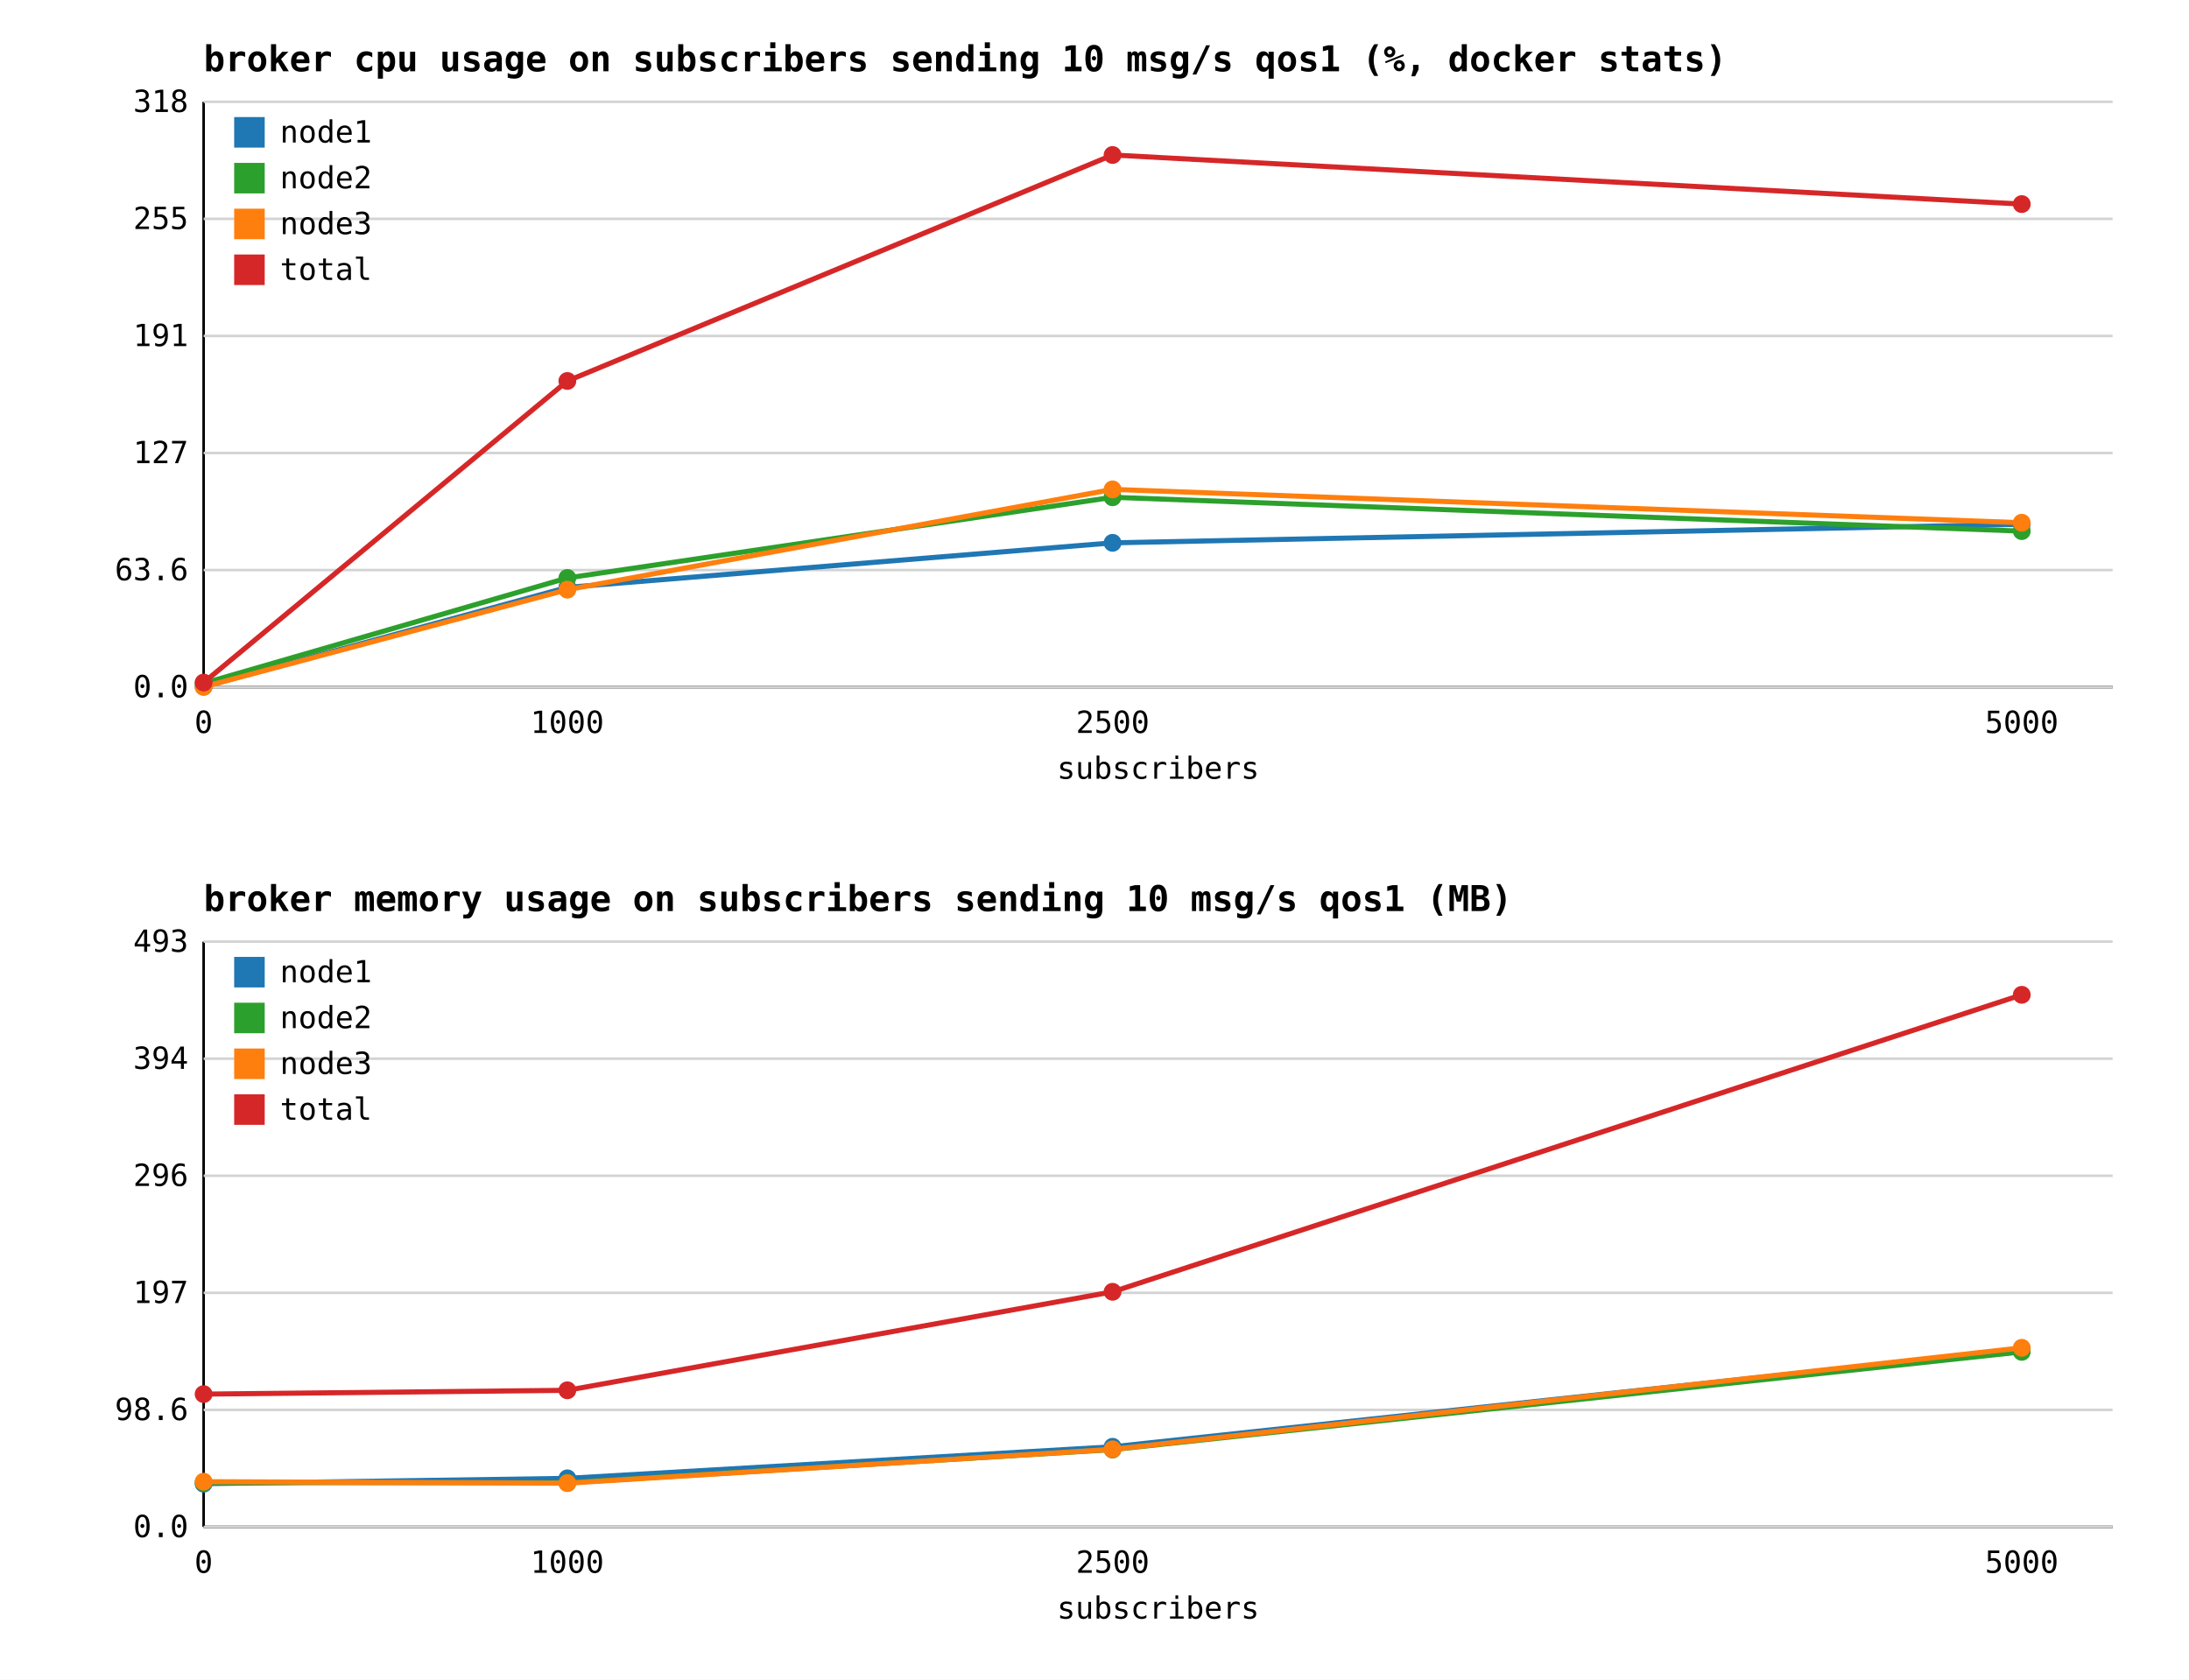
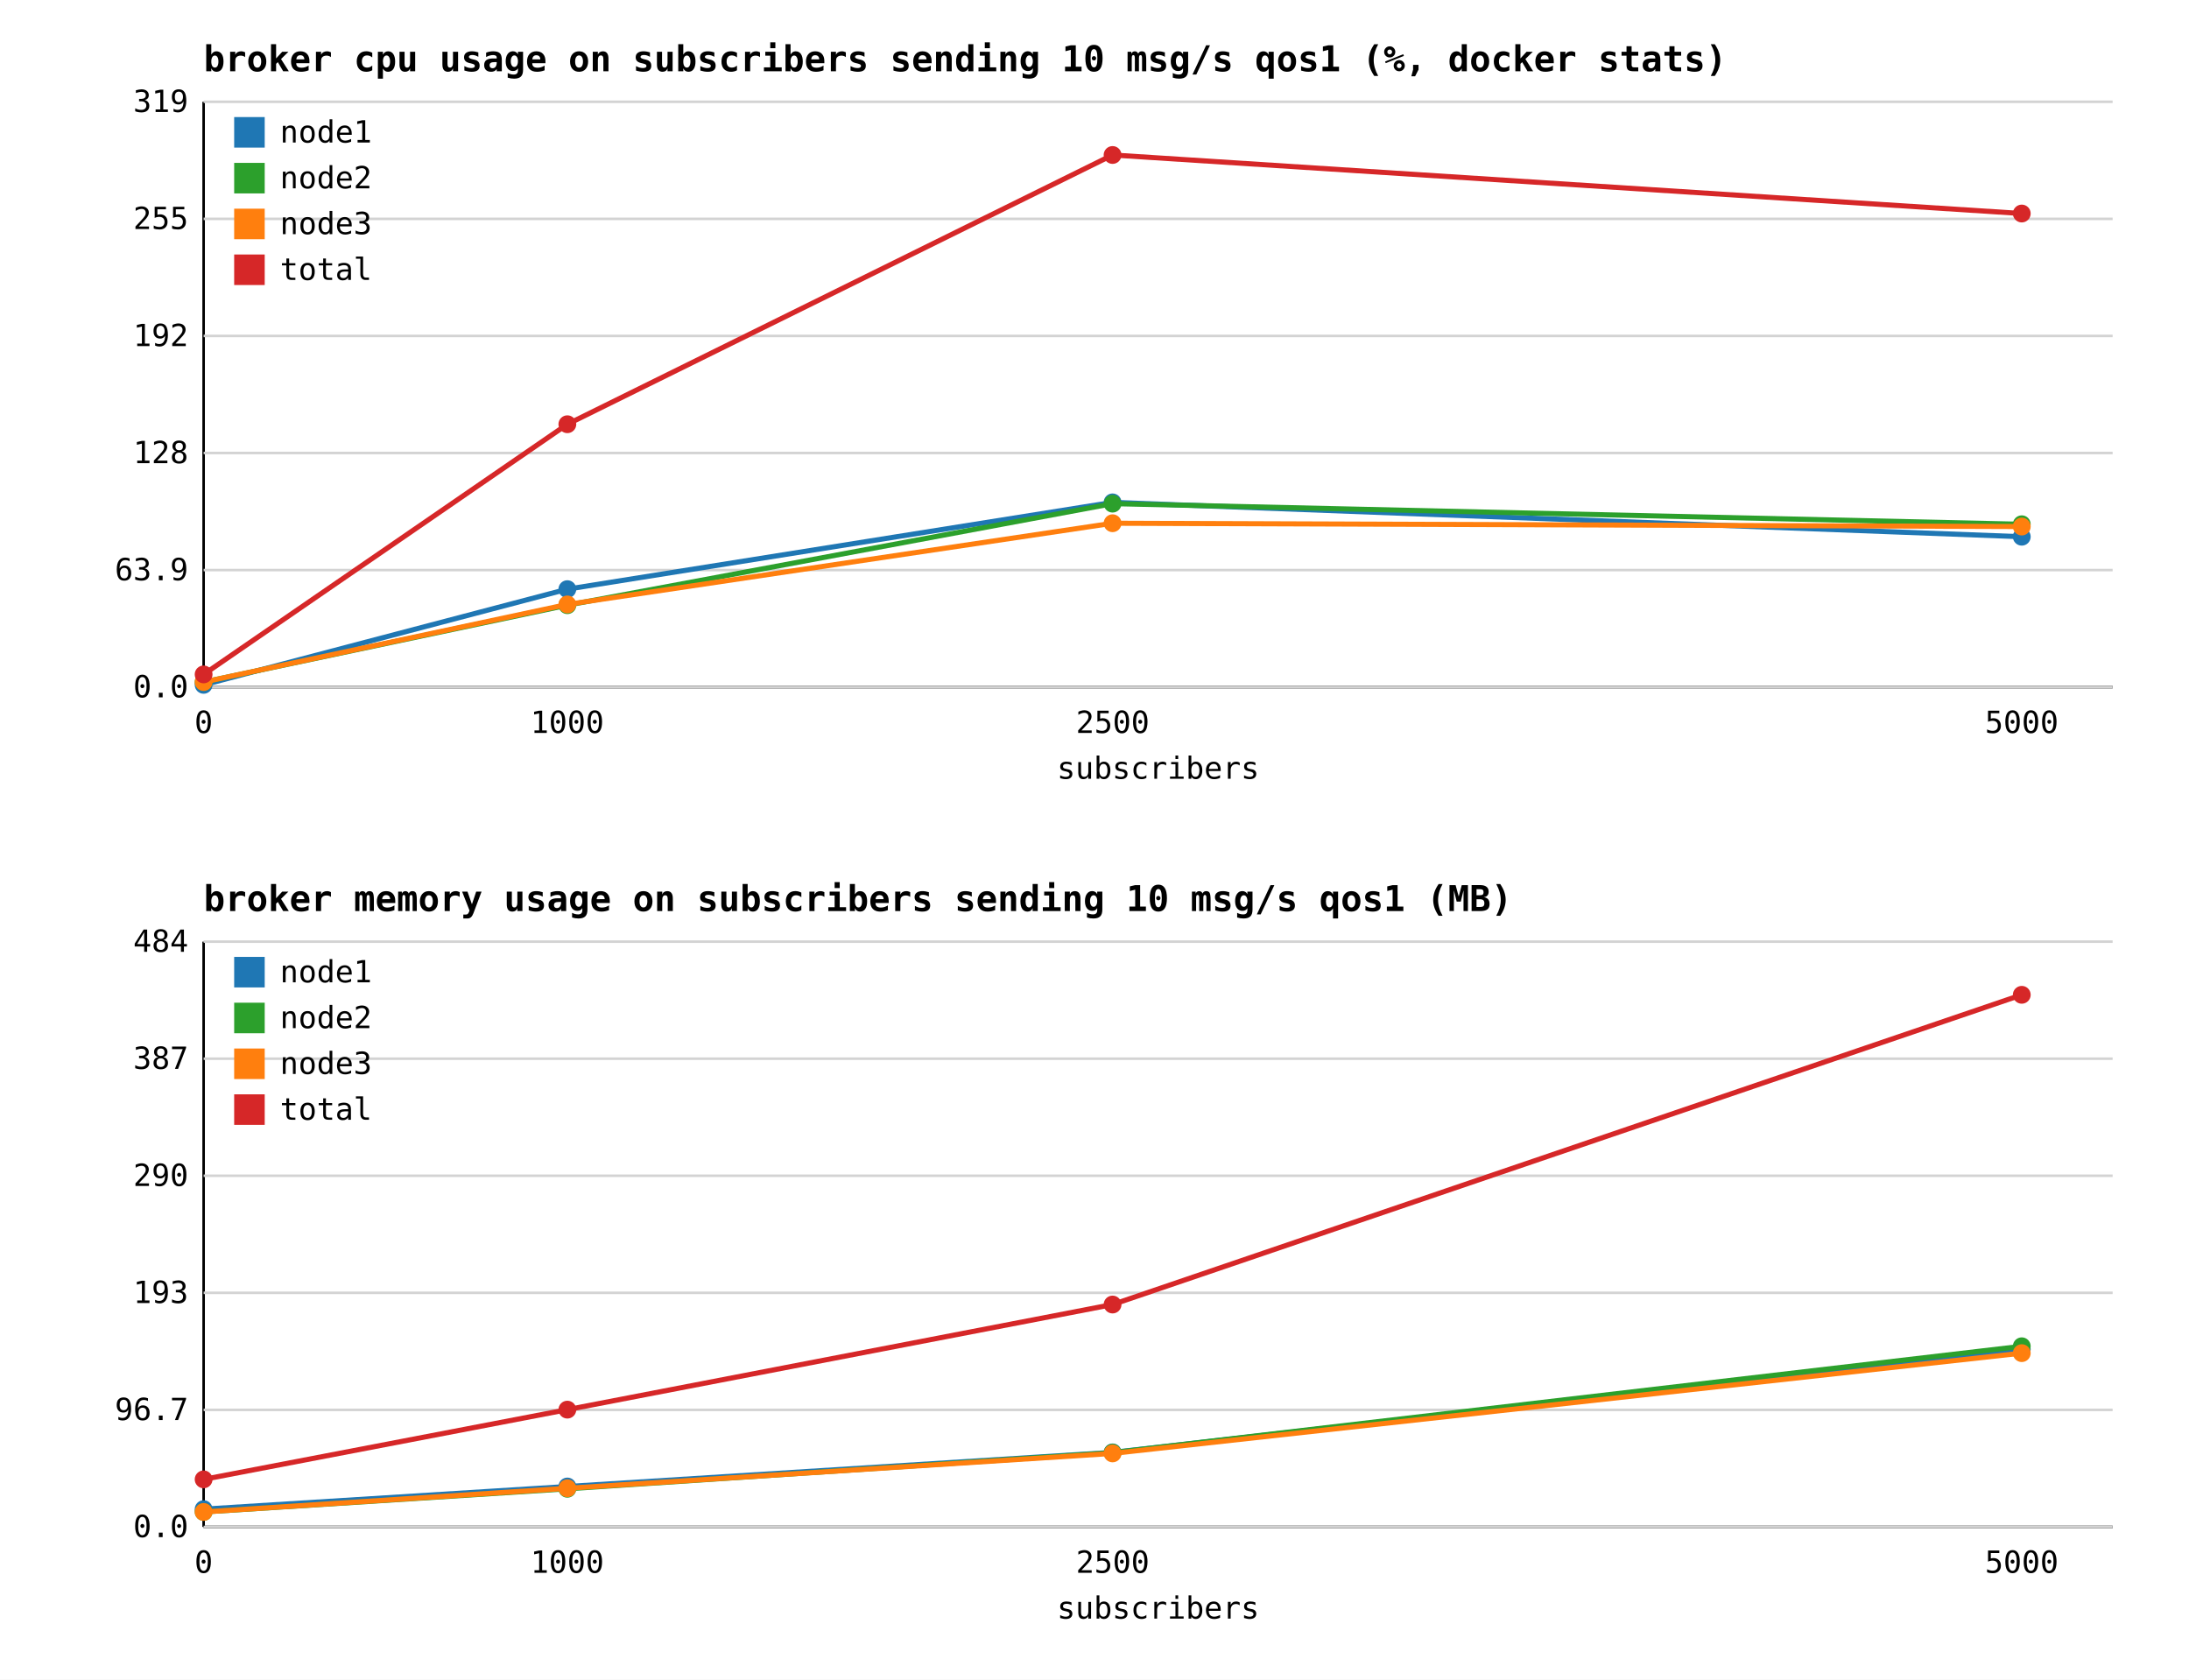
<svg xmlns="http://www.w3.org/2000/svg" width="860" height="660" viewBox="0 0 860 660" font-family="monospace" font-size="12">
  <rect width="860" height="660" fill="white" />
  <text x="80" y="28" font-size="14" font-weight="bold">broker cpu usage on subscribers sending 10 msg/s qos1 (%, docker stats)</text>
  <line x1="80" y1="270" x2="830" y2="270" stroke="black" />
  <line x1="80" y1="40" x2="80" y2="270" stroke="black" />
  <line x1="80" y1="270" x2="830" y2="270" stroke="lightgray" />
  <text x="74" y="274" text-anchor="end">0.0</text>
  <line x1="80" y1="224" x2="830" y2="224" stroke="lightgray" />
-   <text x="74" y="228" text-anchor="end">63.6</text>
+   <text x="74" y="228" text-anchor="end">63.9</text>
  <line x1="80" y1="178" x2="830" y2="178" stroke="lightgray" />
-   <text x="74" y="182" text-anchor="end">127</text>
+   <text x="74" y="182" text-anchor="end">128</text>
  <line x1="80" y1="132" x2="830" y2="132" stroke="lightgray" />
-   <text x="74" y="136" text-anchor="end">191</text>
+   <text x="74" y="136" text-anchor="end">192</text>
  <line x1="80" y1="86" x2="830" y2="86" stroke="lightgray" />
  <text x="74" y="90" text-anchor="end">255</text>
  <line x1="80" y1="40" x2="830" y2="40" stroke="lightgray" />
-   <text x="74" y="44" text-anchor="end">318</text>
+   <text x="74" y="44" text-anchor="end">319</text>
  <text x="80" y="288" text-anchor="middle">0</text>
  <text x="222.857" y="288" text-anchor="middle">1000</text>
  <text x="437.143" y="288" text-anchor="middle">2500</text>
  <text x="794.286" y="288" text-anchor="middle">5000</text>
  <text x="455" y="306" text-anchor="middle">subscribers</text>
-   <polyline points="80.0,269.8 222.9,230.8 437.1,213.3 794.3,206.0" fill="none" stroke="#1f77b4" stroke-width="2" />
-   <circle cx="80.0" cy="269.8" r="3.5" fill="#1f77b4" />
-   <circle cx="222.9" cy="230.8" r="3.5" fill="#1f77b4" />
-   <circle cx="437.1" cy="213.3" r="3.5" fill="#1f77b4" />
-   <circle cx="794.3" cy="206.0" r="3.5" fill="#1f77b4" />
+   <polyline points="80.0,269.1 222.9,231.5 437.1,197.4 794.3,210.9" fill="none" stroke="#1f77b4" stroke-width="2" />
+   <circle cx="80.0" cy="269.1" r="3.5" fill="#1f77b4" />
+   <circle cx="222.9" cy="231.5" r="3.5" fill="#1f77b4" />
+   <circle cx="437.1" cy="197.4" r="3.5" fill="#1f77b4" />
+   <circle cx="794.3" cy="210.9" r="3.5" fill="#1f77b4" />
  <rect x="92" y="46" width="12" height="12" fill="#1f77b4" />
  <text x="110" y="56">node1</text>
-   <polyline points="80.0,268.5 222.9,227.1 437.1,195.4 794.3,208.7" fill="none" stroke="#2ca02c" stroke-width="2" />
-   <circle cx="80.0" cy="268.5" r="3.5" fill="#2ca02c" />
-   <circle cx="222.9" cy="227.1" r="3.5" fill="#2ca02c" />
-   <circle cx="437.1" cy="195.4" r="3.5" fill="#2ca02c" />
-   <circle cx="794.3" cy="208.7" r="3.5" fill="#2ca02c" />
+   <polyline points="80.0,268.0 222.9,237.8 437.1,197.9 794.3,206.0" fill="none" stroke="#2ca02c" stroke-width="2" />
+   <circle cx="80.0" cy="268.0" r="3.5" fill="#2ca02c" />
+   <circle cx="222.9" cy="237.8" r="3.5" fill="#2ca02c" />
+   <circle cx="437.1" cy="197.9" r="3.5" fill="#2ca02c" />
+   <circle cx="794.3" cy="206.0" r="3.5" fill="#2ca02c" />
  <rect x="92" y="64" width="12" height="12" fill="#2ca02c" />
  <text x="110" y="74">node2</text>
-   <polyline points="80.0,269.9 222.9,231.7 437.1,192.3 794.3,205.4" fill="none" stroke="#ff7f0e" stroke-width="2" />
-   <circle cx="80.0" cy="269.9" r="3.5" fill="#ff7f0e" />
-   <circle cx="222.9" cy="231.7" r="3.5" fill="#ff7f0e" />
-   <circle cx="437.1" cy="192.3" r="3.5" fill="#ff7f0e" />
-   <circle cx="794.3" cy="205.4" r="3.5" fill="#ff7f0e" />
+   <polyline points="80.0,268.0 222.9,237.5 437.1,205.6 794.3,206.9" fill="none" stroke="#ff7f0e" stroke-width="2" />
+   <circle cx="80.0" cy="268.0" r="3.5" fill="#ff7f0e" />
+   <circle cx="222.9" cy="237.5" r="3.5" fill="#ff7f0e" />
+   <circle cx="437.1" cy="205.6" r="3.5" fill="#ff7f0e" />
+   <circle cx="794.3" cy="206.9" r="3.5" fill="#ff7f0e" />
  <rect x="92" y="82" width="12" height="12" fill="#ff7f0e" />
  <text x="110" y="92">node3</text>
-   <polyline points="80.0,268.2 222.9,149.7 437.1,60.9 794.3,80.2" fill="none" stroke="#d62728" stroke-width="2" />
-   <circle cx="80.0" cy="268.2" r="3.5" fill="#d62728" />
-   <circle cx="222.9" cy="149.7" r="3.5" fill="#d62728" />
+   <polyline points="80.0,265.0 222.9,166.7 437.1,60.9 794.3,83.9" fill="none" stroke="#d62728" stroke-width="2" />
+   <circle cx="80.0" cy="265.0" r="3.5" fill="#d62728" />
+   <circle cx="222.9" cy="166.7" r="3.5" fill="#d62728" />
  <circle cx="437.1" cy="60.9" r="3.5" fill="#d62728" />
-   <circle cx="794.3" cy="80.2" r="3.5" fill="#d62728" />
+   <circle cx="794.3" cy="83.9" r="3.5" fill="#d62728" />
  <rect x="92" y="100" width="12" height="12" fill="#d62728" />
  <text x="110" y="110">total</text>
  <text x="80" y="358" font-size="14" font-weight="bold">broker memory usage on subscribers sending 10 msg/s qos1 (MB)</text>
  <line x1="80" y1="600" x2="830" y2="600" stroke="black" />
  <line x1="80" y1="370" x2="80" y2="600" stroke="black" />
  <line x1="80" y1="600" x2="830" y2="600" stroke="lightgray" />
  <text x="74" y="604" text-anchor="end">0.0</text>
  <line x1="80" y1="554" x2="830" y2="554" stroke="lightgray" />
-   <text x="74" y="558" text-anchor="end">98.6</text>
+   <text x="74" y="558" text-anchor="end">96.7</text>
  <line x1="80" y1="508" x2="830" y2="508" stroke="lightgray" />
-   <text x="74" y="512" text-anchor="end">197</text>
+   <text x="74" y="512" text-anchor="end">193</text>
  <line x1="80" y1="462" x2="830" y2="462" stroke="lightgray" />
-   <text x="74" y="466" text-anchor="end">296</text>
+   <text x="74" y="466" text-anchor="end">290</text>
  <line x1="80" y1="416" x2="830" y2="416" stroke="lightgray" />
-   <text x="74" y="420" text-anchor="end">394</text>
+   <text x="74" y="420" text-anchor="end">387</text>
  <line x1="80" y1="370" x2="830" y2="370" stroke="lightgray" />
-   <text x="74" y="374" text-anchor="end">493</text>
+   <text x="74" y="374" text-anchor="end">484</text>
  <text x="80" y="618" text-anchor="middle">0</text>
  <text x="222.857" y="618" text-anchor="middle">1000</text>
  <text x="437.143" y="618" text-anchor="middle">2500</text>
  <text x="794.286" y="618" text-anchor="middle">5000</text>
  <text x="455" y="636" text-anchor="middle">subscribers</text>
-   <polyline points="80.0,583.0 222.9,580.9 437.1,568.5 794.3,530.2" fill="none" stroke="#1f77b4" stroke-width="2" />
-   <circle cx="80.0" cy="583.0" r="3.5" fill="#1f77b4" />
-   <circle cx="222.9" cy="580.9" r="3.5" fill="#1f77b4" />
-   <circle cx="437.1" cy="568.5" r="3.5" fill="#1f77b4" />
+   <polyline points="80.0,593.0 222.9,584.1 437.1,570.7 794.3,530.2" fill="none" stroke="#1f77b4" stroke-width="2" />
+   <circle cx="80.0" cy="593.0" r="3.5" fill="#1f77b4" />
+   <circle cx="222.9" cy="584.1" r="3.5" fill="#1f77b4" />
+   <circle cx="437.1" cy="570.7" r="3.5" fill="#1f77b4" />
  <circle cx="794.3" cy="530.2" r="3.5" fill="#1f77b4" />
  <rect x="92" y="376" width="12" height="12" fill="#1f77b4" />
  <text x="110" y="386">node1</text>
-   <polyline points="80.0,582.6 222.9,582.6 437.1,569.6 794.3,531.2" fill="none" stroke="#2ca02c" stroke-width="2" />
-   <circle cx="80.0" cy="582.6" r="3.5" fill="#2ca02c" />
-   <circle cx="222.9" cy="582.6" r="3.5" fill="#2ca02c" />
-   <circle cx="437.1" cy="569.6" r="3.5" fill="#2ca02c" />
-   <circle cx="794.3" cy="531.2" r="3.5" fill="#2ca02c" />
+   <polyline points="80.0,594.1 222.9,585.0 437.1,570.8 794.3,529.0" fill="none" stroke="#2ca02c" stroke-width="2" />
+   <circle cx="80.0" cy="594.1" r="3.5" fill="#2ca02c" />
+   <circle cx="222.9" cy="585.0" r="3.5" fill="#2ca02c" />
+   <circle cx="437.1" cy="570.8" r="3.5" fill="#2ca02c" />
+   <circle cx="794.3" cy="529.0" r="3.5" fill="#2ca02c" />
  <rect x="92" y="394" width="12" height="12" fill="#2ca02c" />
  <text x="110" y="404">node2</text>
-   <polyline points="80.0,582.2 222.9,582.8 437.1,569.5 794.3,529.6" fill="none" stroke="#ff7f0e" stroke-width="2" />
-   <circle cx="80.0" cy="582.2" r="3.5" fill="#ff7f0e" />
-   <circle cx="222.9" cy="582.8" r="3.5" fill="#ff7f0e" />
-   <circle cx="437.1" cy="569.5" r="3.5" fill="#ff7f0e" />
-   <circle cx="794.3" cy="529.6" r="3.5" fill="#ff7f0e" />
+   <polyline points="80.0,594.1 222.9,584.8 437.1,571.1 794.3,531.7" fill="none" stroke="#ff7f0e" stroke-width="2" />
+   <circle cx="80.0" cy="594.1" r="3.5" fill="#ff7f0e" />
+   <circle cx="222.9" cy="584.8" r="3.5" fill="#ff7f0e" />
+   <circle cx="437.1" cy="571.1" r="3.5" fill="#ff7f0e" />
+   <circle cx="794.3" cy="531.7" r="3.5" fill="#ff7f0e" />
  <rect x="92" y="412" width="12" height="12" fill="#ff7f0e" />
  <text x="110" y="422">node3</text>
-   <polyline points="80.0,547.8 222.9,546.3 437.1,507.6 794.3,390.9" fill="none" stroke="#d62728" stroke-width="2" />
-   <circle cx="80.0" cy="547.8" r="3.5" fill="#d62728" />
-   <circle cx="222.9" cy="546.3" r="3.5" fill="#d62728" />
-   <circle cx="437.1" cy="507.6" r="3.5" fill="#d62728" />
+   <polyline points="80.0,581.3 222.9,553.9 437.1,512.6 794.3,390.9" fill="none" stroke="#d62728" stroke-width="2" />
+   <circle cx="80.0" cy="581.3" r="3.5" fill="#d62728" />
+   <circle cx="222.9" cy="553.9" r="3.5" fill="#d62728" />
+   <circle cx="437.1" cy="512.6" r="3.5" fill="#d62728" />
  <circle cx="794.3" cy="390.9" r="3.5" fill="#d62728" />
  <rect x="92" y="430" width="12" height="12" fill="#d62728" />
  <text x="110" y="440">total</text>
</svg>
